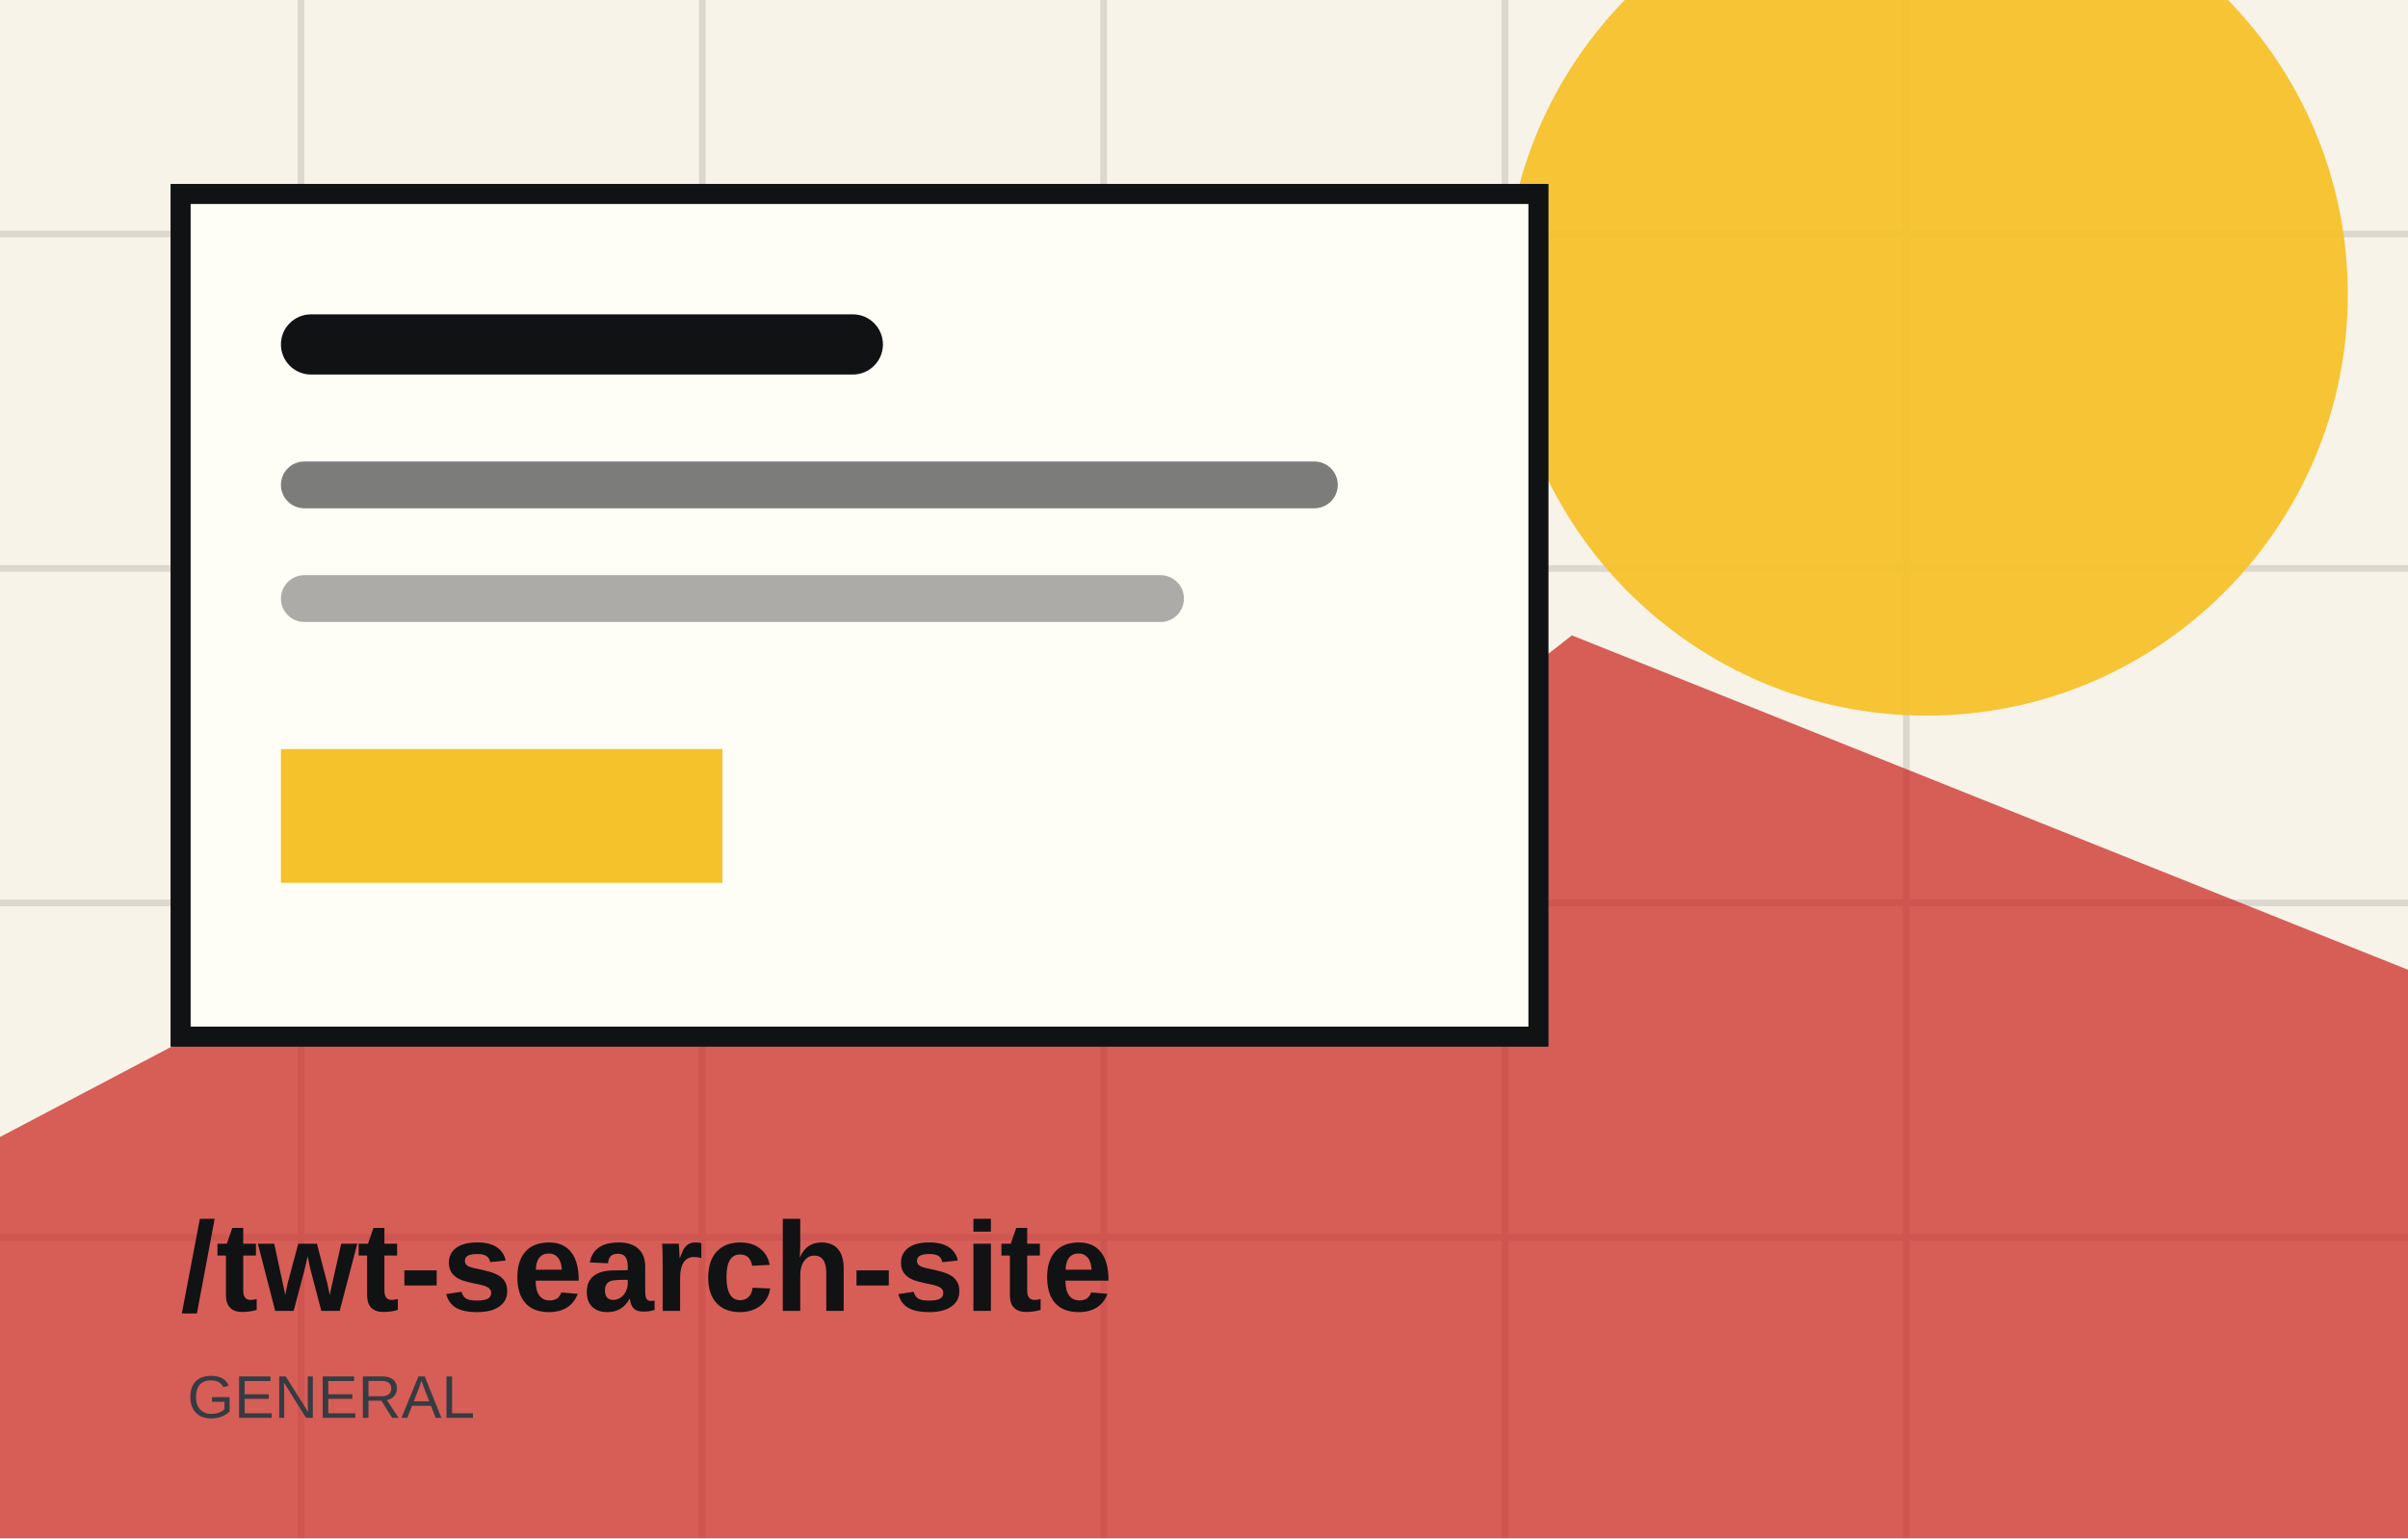
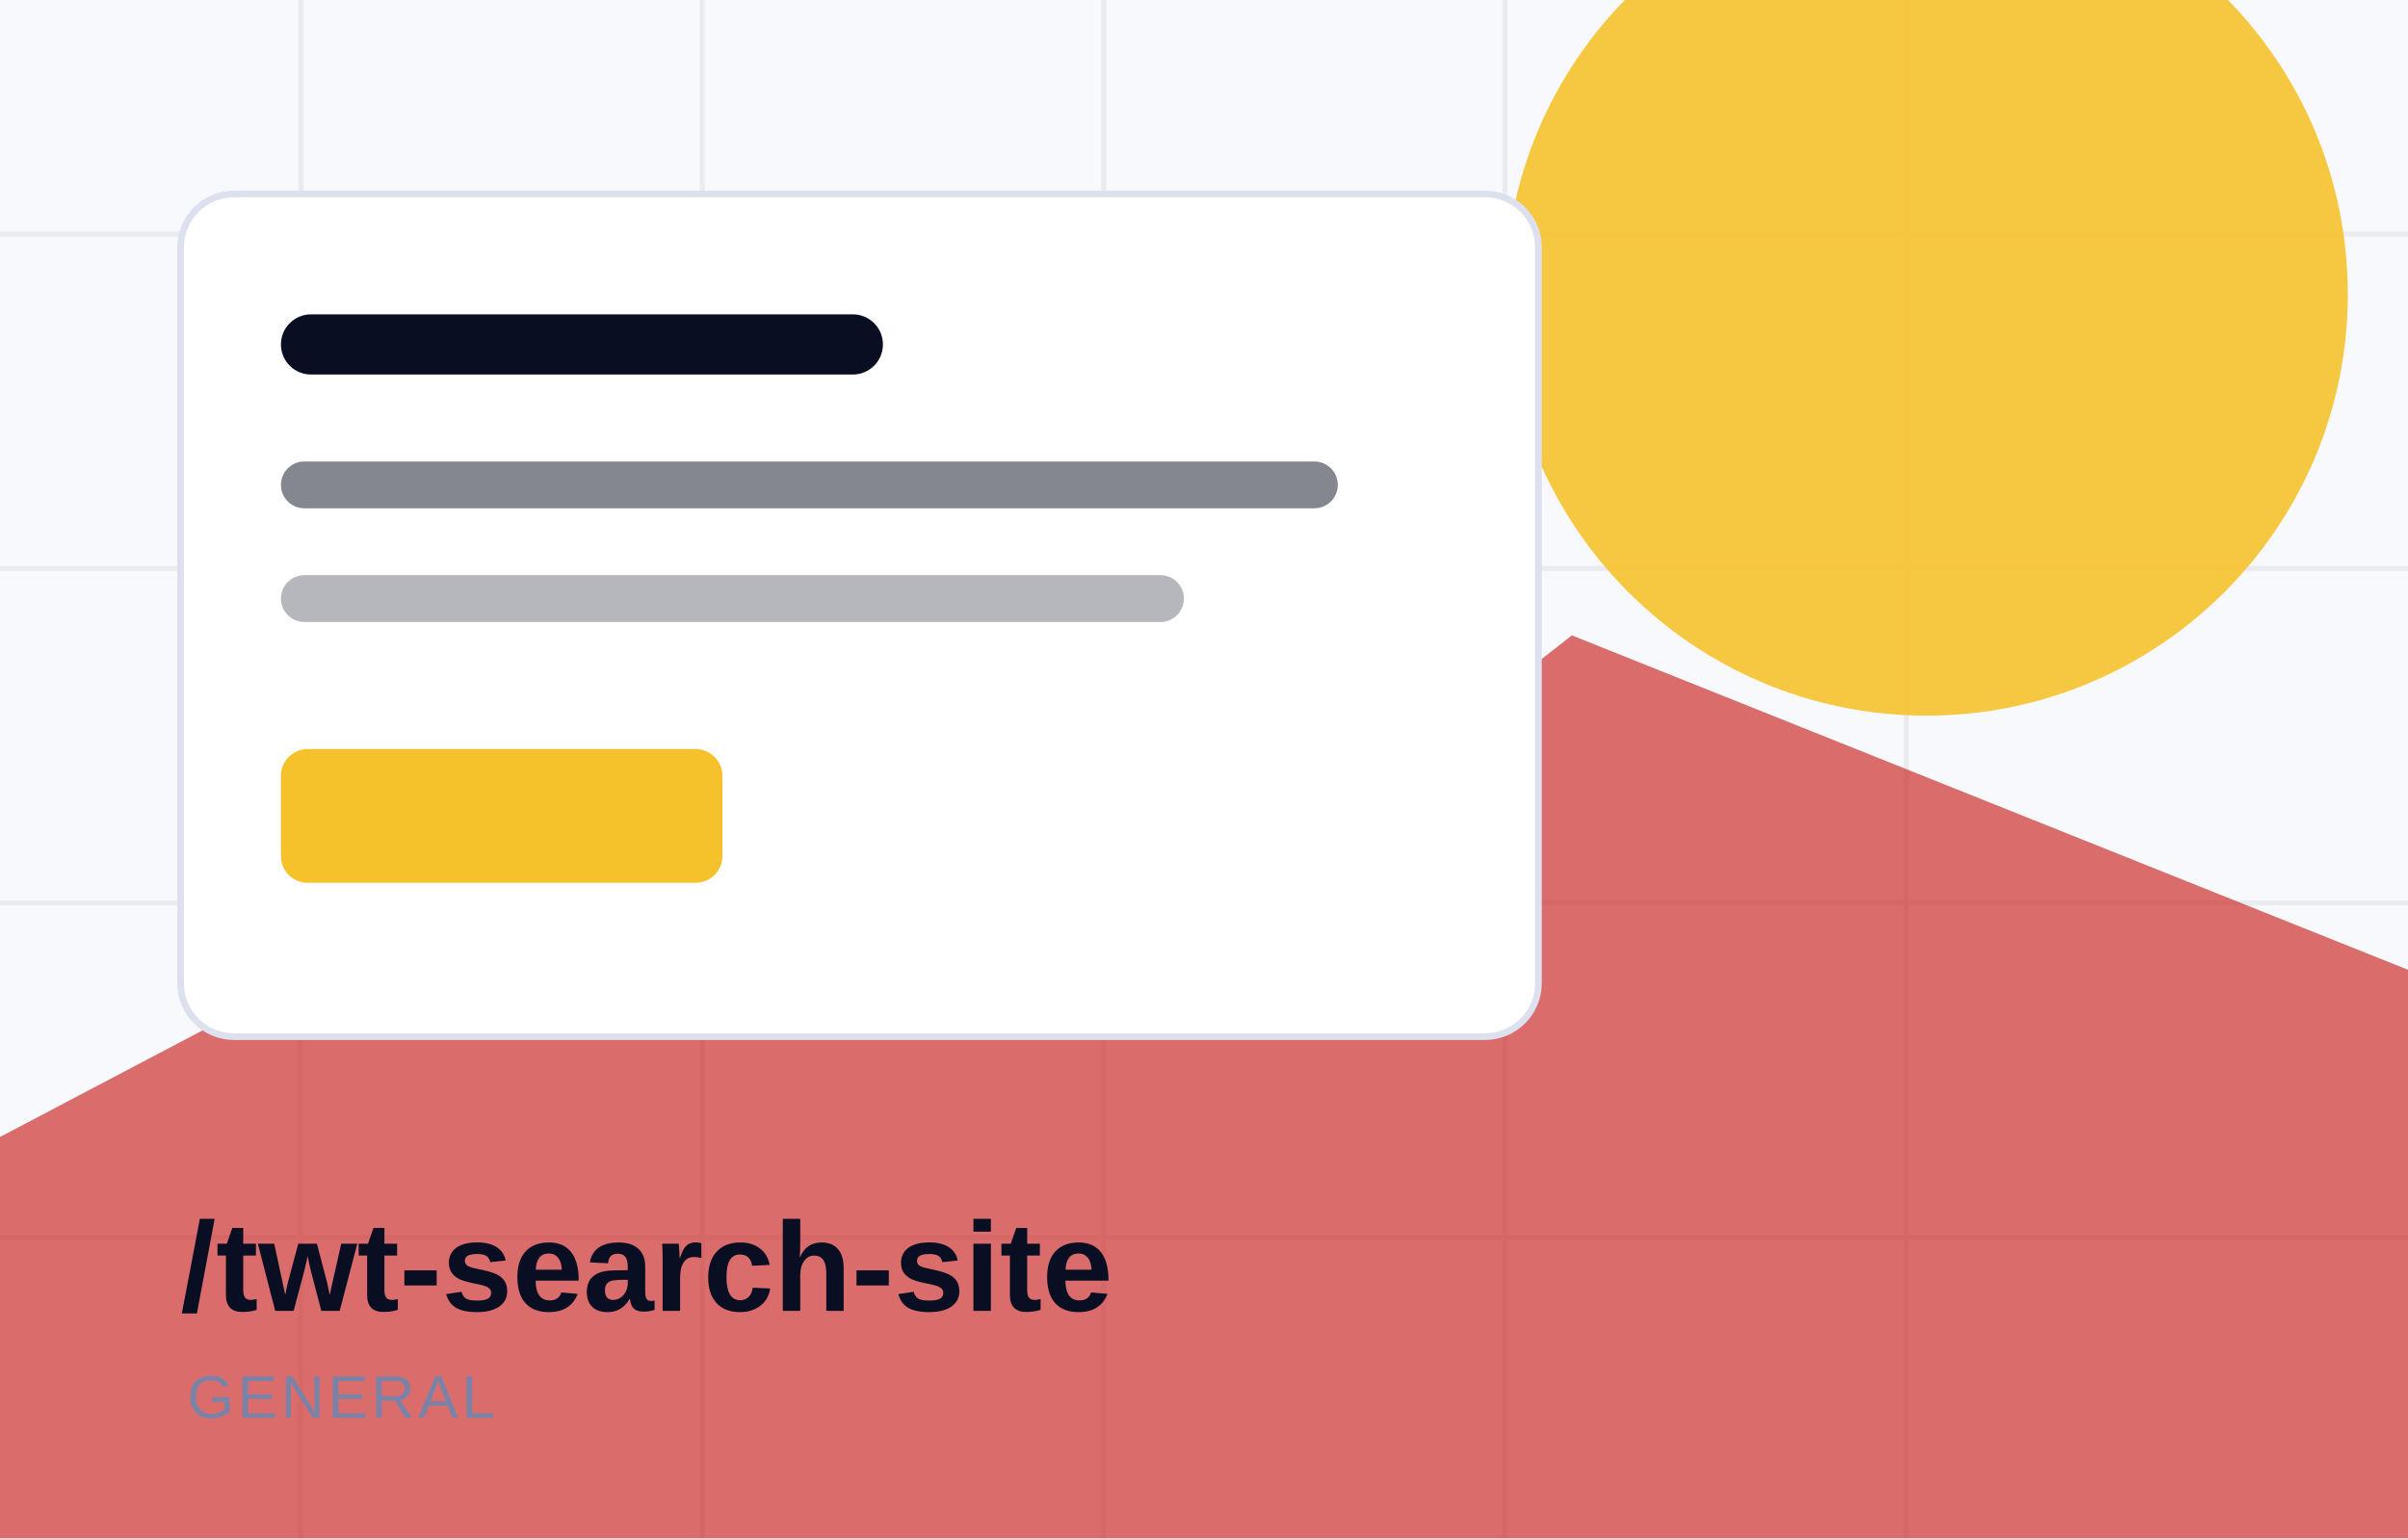
<svg xmlns="http://www.w3.org/2000/svg" width="720" height="460" viewBox="0 0 720 460" role="img" aria-label="/twt-search-site preview">
-   <rect width="720" height="460" fill="#f7f3e8" />
-   <path d="M0 70 H720 M0 170 H720 M0 270 H720 M0 370 H720 M90 0 V460 M210 0 V460 M330 0 V460 M450 0 V460 M570 0 V460" stroke="#101214" stroke-width="2" opacity=".12" />
-   <circle cx="576" cy="88" r="126" fill="#f6c22b" opacity=".95" />
-   <path d="M0 340 L190 240 L332 298 L470 190 L720 290 V460 H0Z" fill="#ca221f" opacity=".72" />
-   <rect x="54" y="58" width="406" height="252" fill="#fffef6" stroke="#101214" stroke-width="6" />
-   <rect x="84" y="94" width="180" height="18" rx="9" fill="#101214" />
-   <rect x="84" y="138" width="316" height="14" rx="7" fill="#101214" opacity=".55" />
-   <rect x="84" y="172" width="270" height="14" rx="7" fill="#101214" opacity=".35" />
-   <rect x="84" y="224" width="132" height="40" fill="#f6c22b" />
-   <text x="54" y="392" fill="#101214" font-family="Arial Black, Arial, sans-serif" font-size="38" font-weight="900">/twt-search-site</text>
-   <text x="56" y="424" fill="#363b42" font-family="Arial, sans-serif" font-size="18">GENERAL</text>
+   <rect width="720" height="460" fill="#f8f9fc" />
+   <path d="M0 70 H720 M0 170 H720 M0 270 H720 M0 370 H720 M90 0 V460 M210 0 V460 M330 0 V460 M450 0 V460 M570 0 V460" stroke="#090e22" stroke-width="1.5" opacity=".06" />
+   <circle cx="576" cy="88" r="126" fill="#f6c22b" opacity=".9" />
+   <path d="M0 340 L190 240 L332 298 L470 190 L720 290 V460 H0Z" fill="#ca221f" opacity=".65" />
+   <rect x="54" y="58" width="406" height="252" rx="16" fill="#ffffff" stroke="#dde0ee" stroke-width="2" />
+   <rect x="84" y="94" width="180" height="18" rx="9" fill="#090e22" />
+   <rect x="84" y="138" width="316" height="14" rx="7" fill="#090e22" opacity=".5" />
+   <rect x="84" y="172" width="270" height="14" rx="7" fill="#090e22" opacity=".3" />
+   <rect x="84" y="224" width="132" height="40" rx="8" fill="#f6c22b" />
+   <text x="54" y="392" fill="#090e22" font-family="Montserrat, Arial, sans-serif" font-size="38" font-weight="800">/twt-search-site</text>
+   <text x="56" y="424" fill="#7a82a8" font-family="Arial, sans-serif" font-size="18" letter-spacing="1">GENERAL</text>
</svg>
